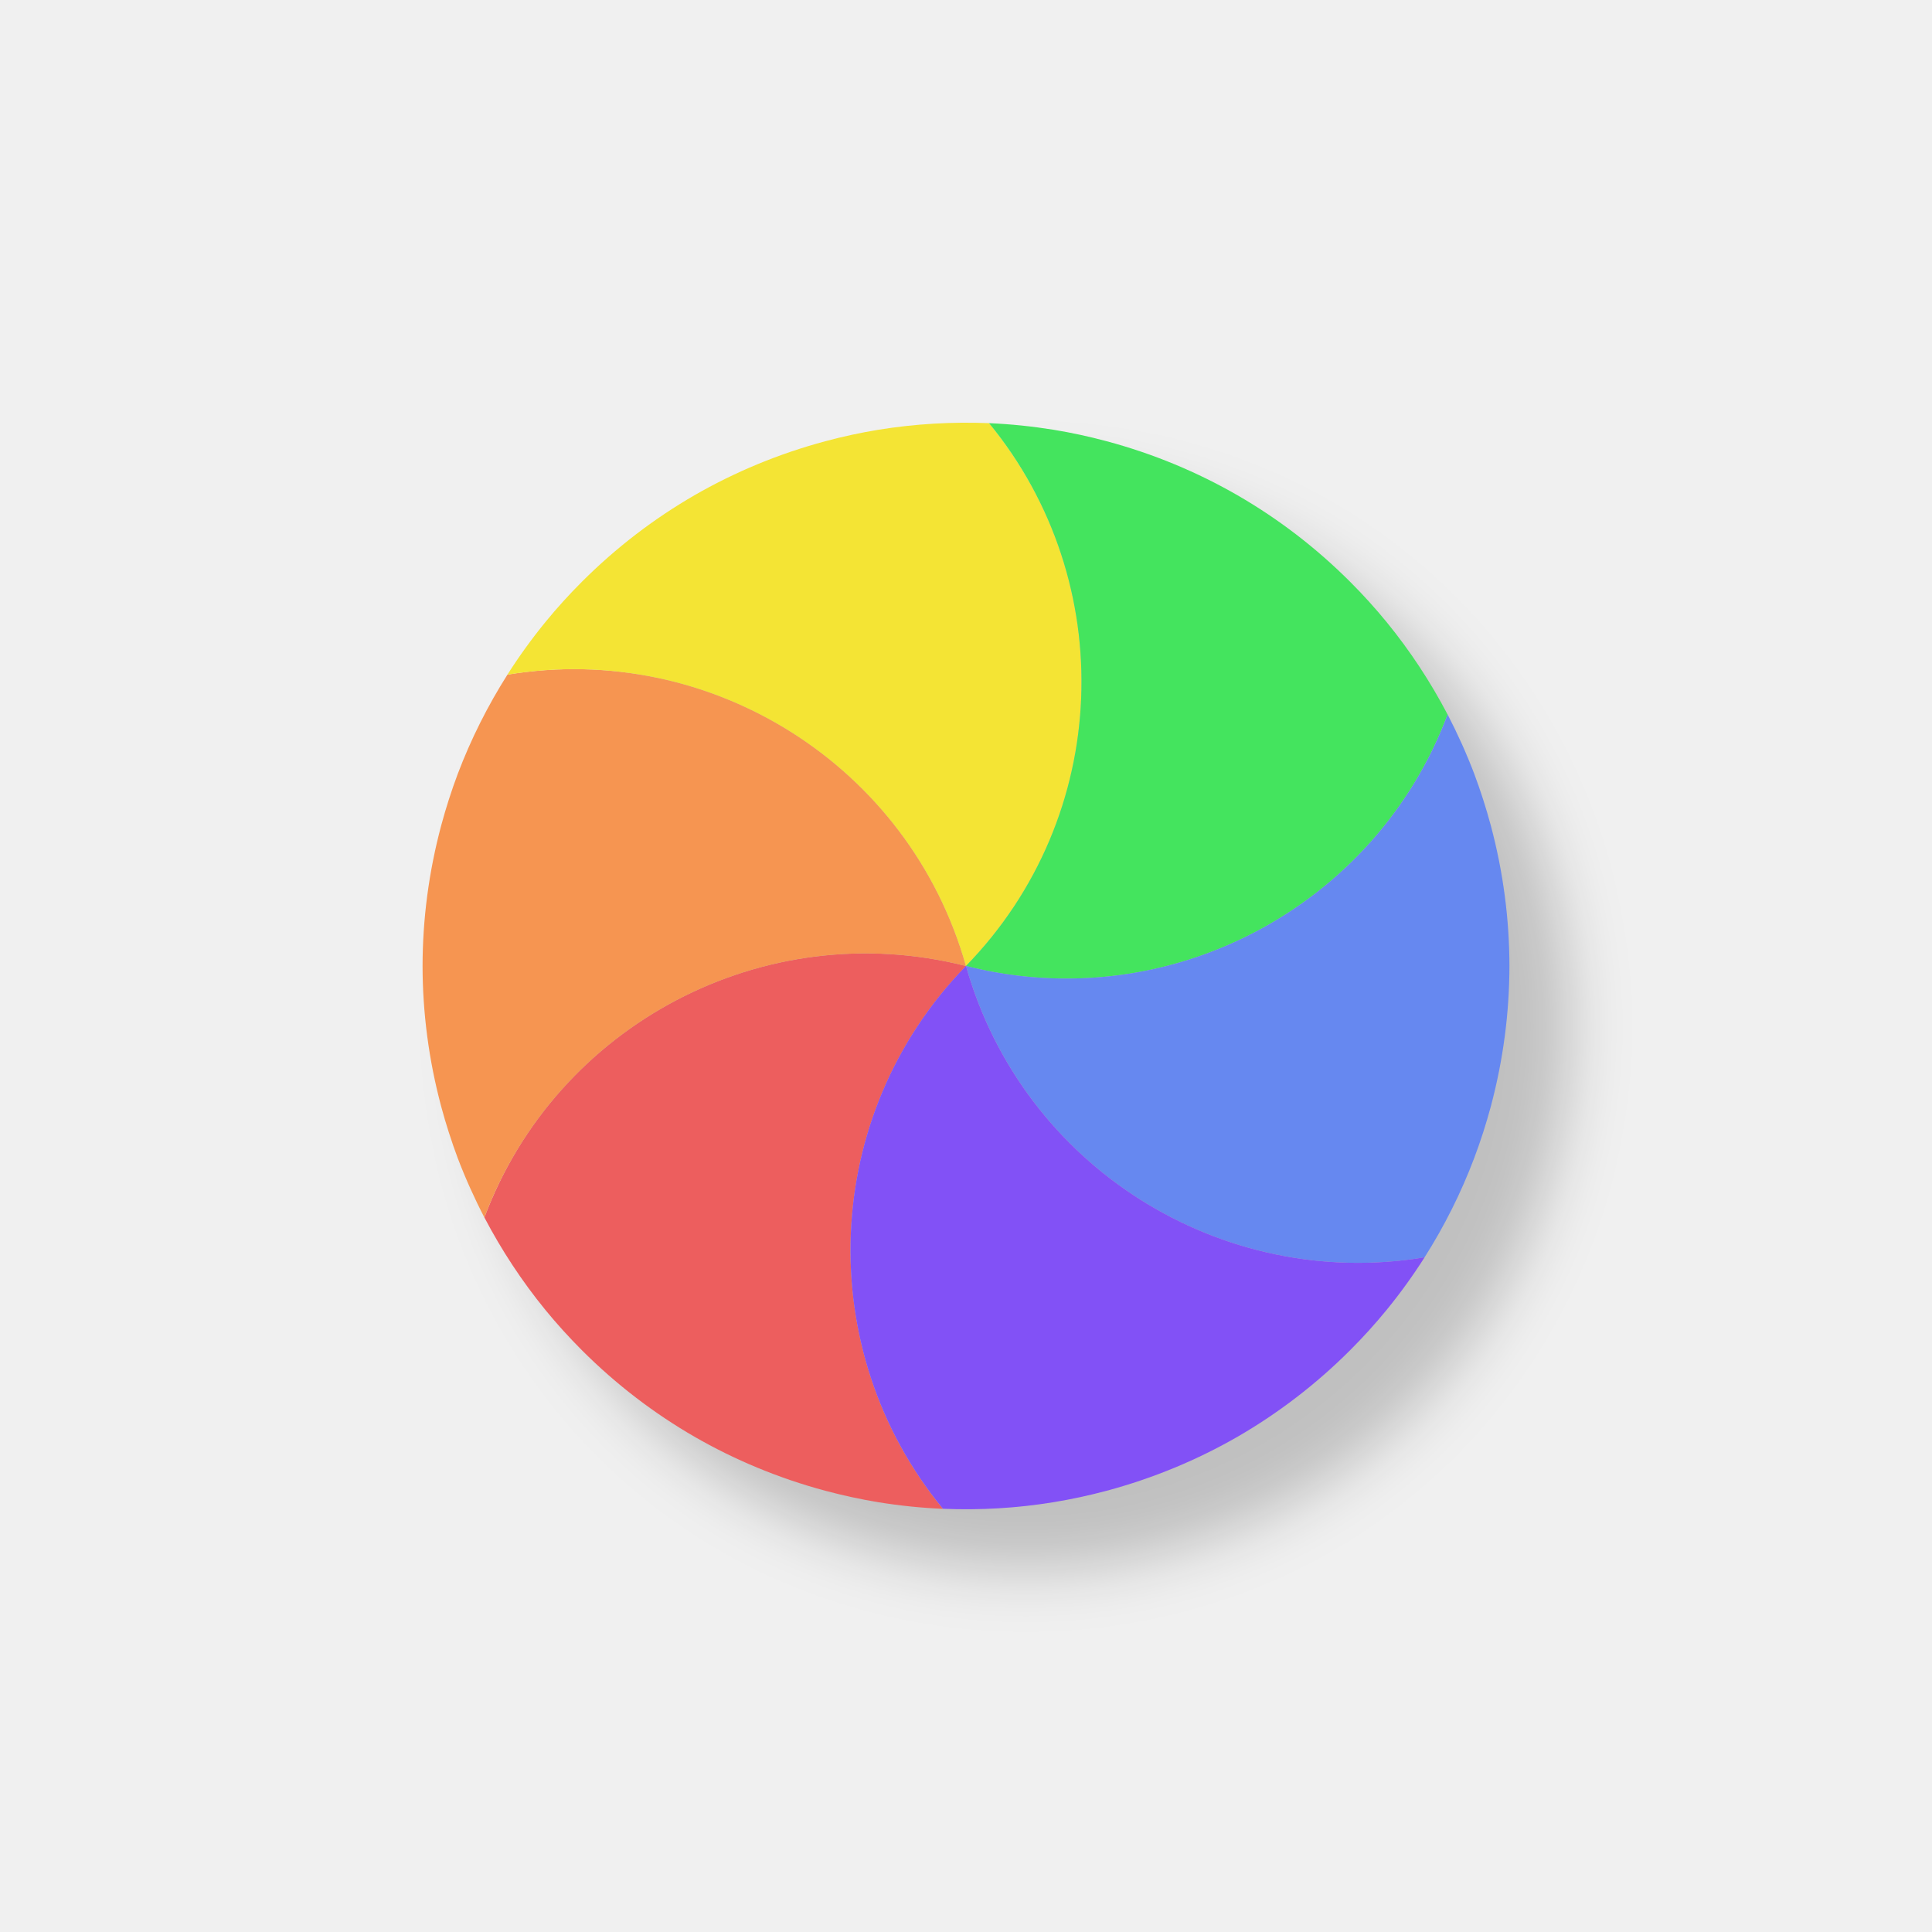
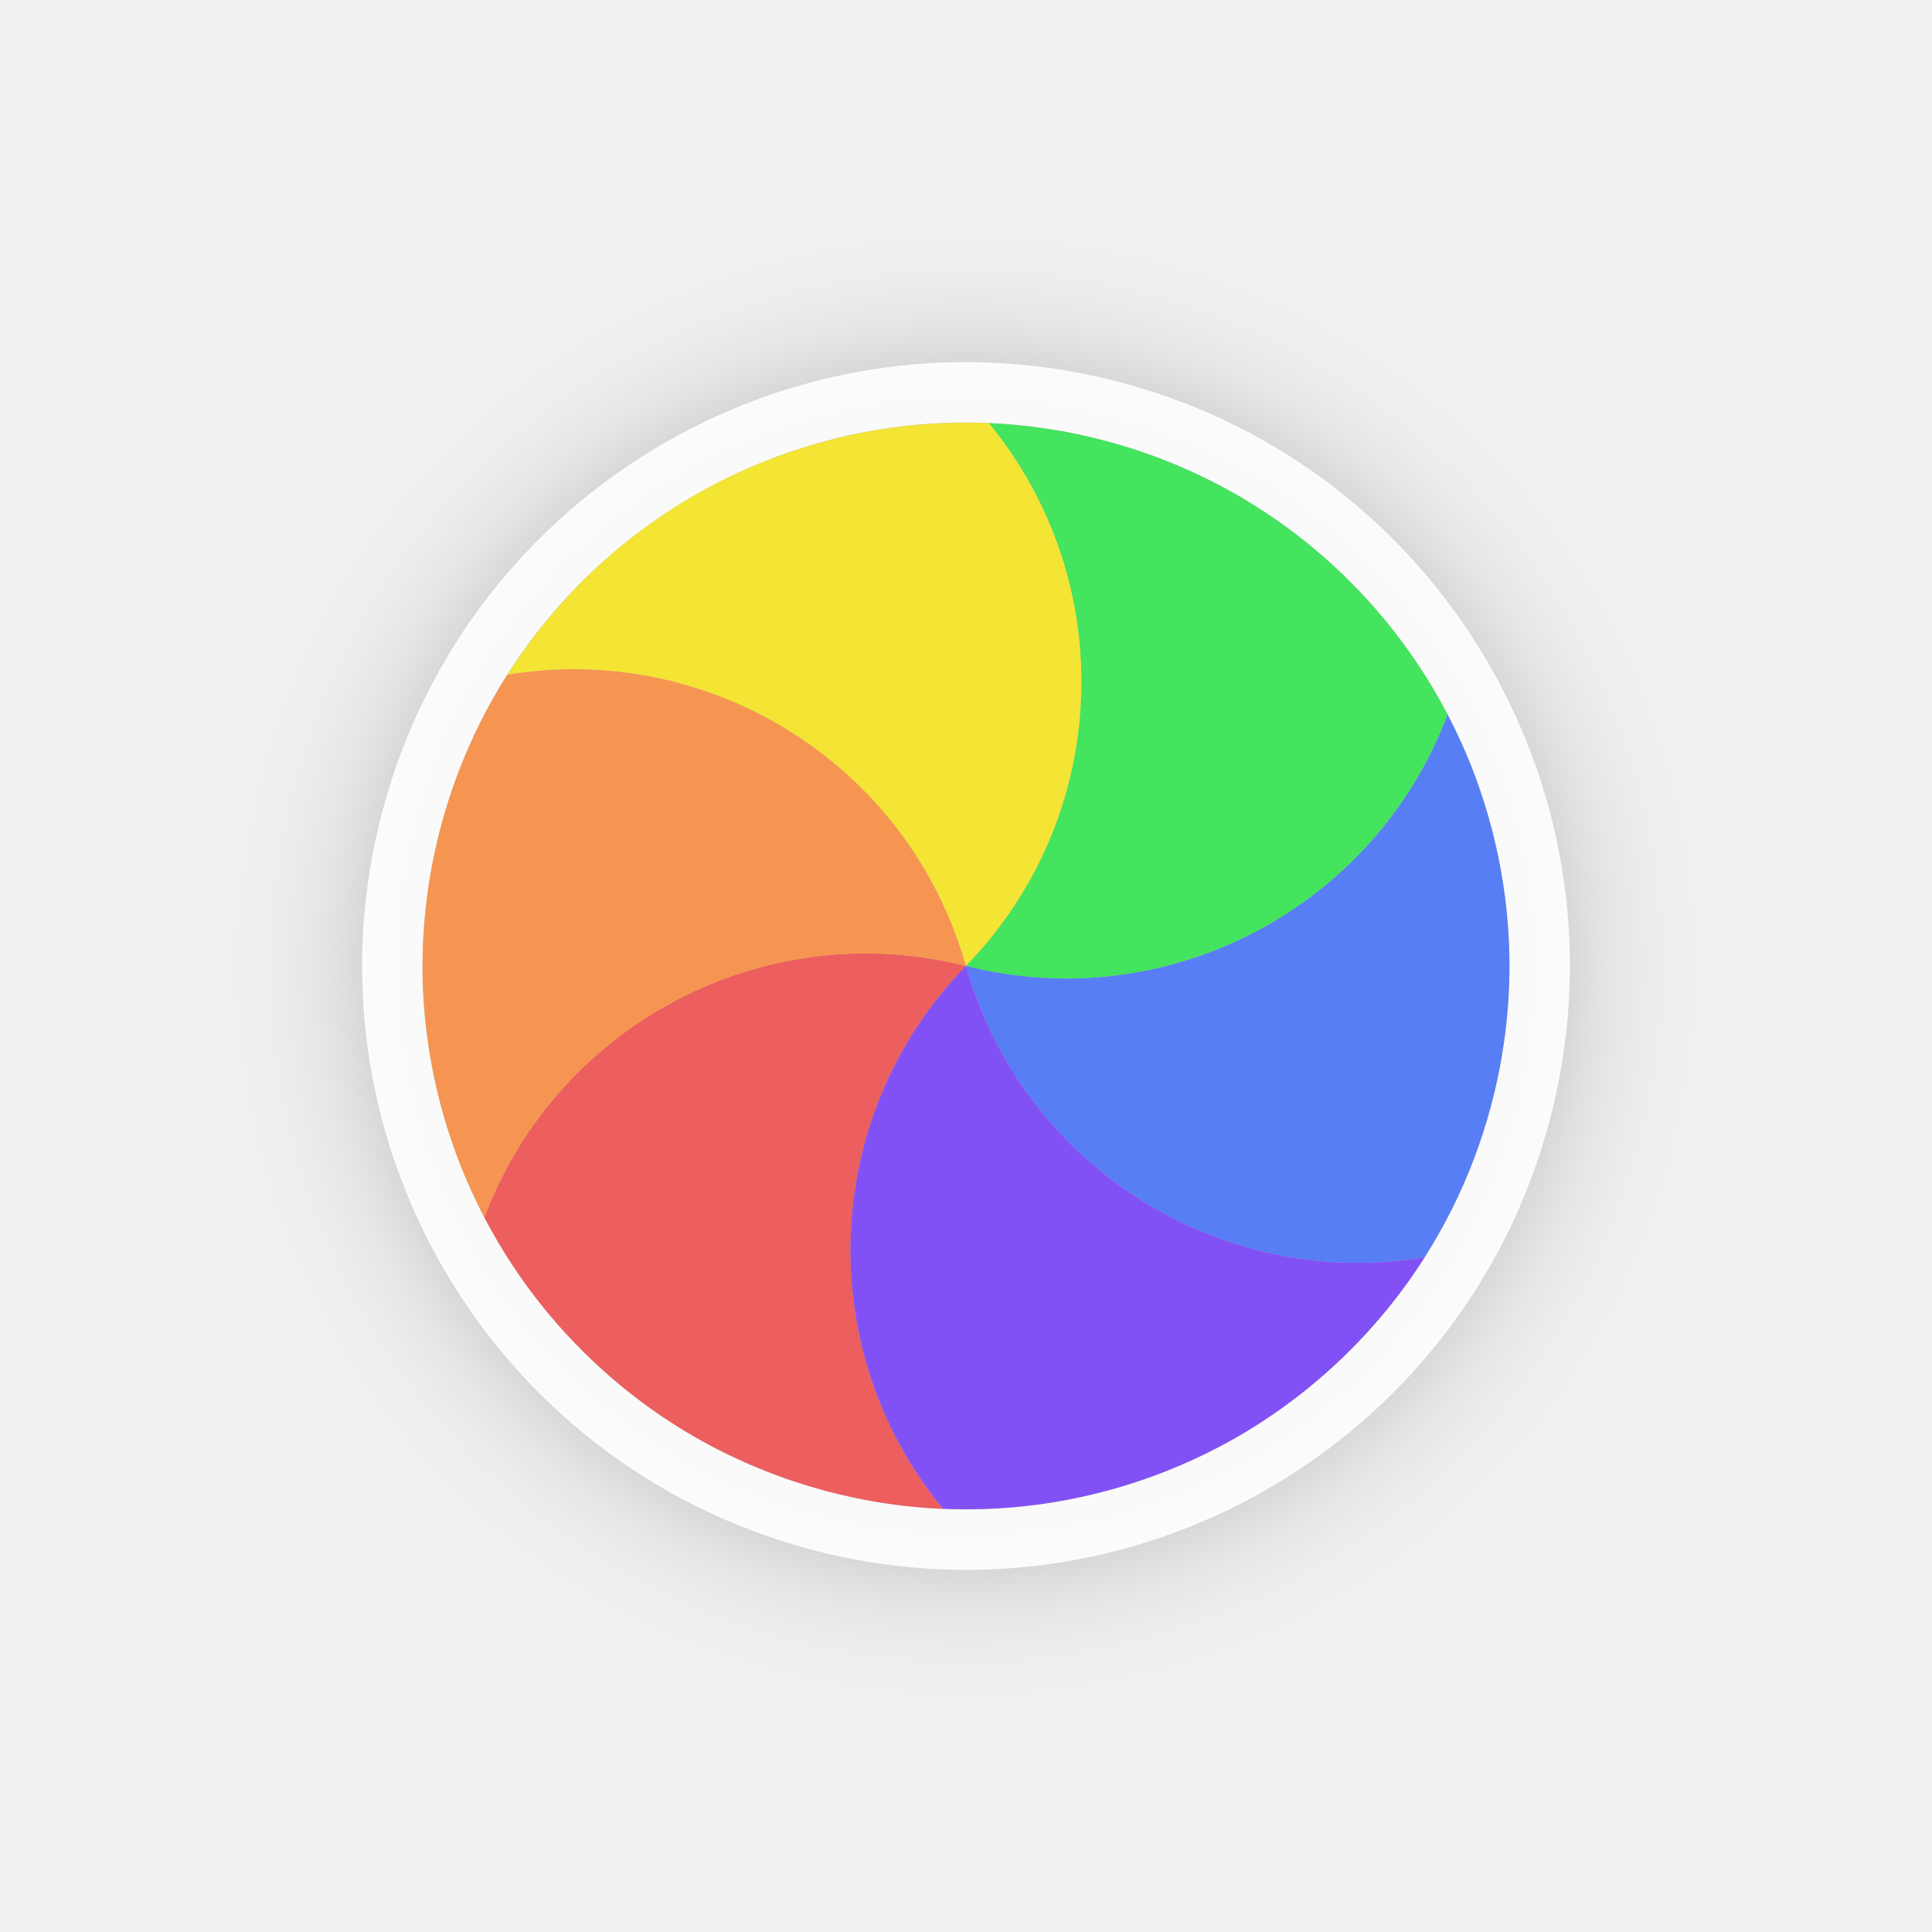
<svg xmlns="http://www.w3.org/2000/svg" width="32" height="32" viewBox="0 0 32 32" fill="none">
  <g filter="url(#filter0_d_182_7433)">
+     <circle cx="16" cy="16" r="9.5" transform="rotate(-165 16 16)" stroke="white" stroke-opacity="0.9" stroke-linejoin="round" />
    <path d="M15.619 24.991C15.261 24.976 14.905 24.939 14.551 24.882C14.258 24.834 13.964 24.77 13.671 24.692C12.893 24.483 12.166 24.179 11.5 23.795C10.834 23.41 10.207 22.933 9.637 22.363C9.423 22.148 9.221 21.926 9.033 21.696C8.645 21.221 8.307 20.707 8.023 20.165C9.218 16.977 12.643 15.147 16.001 16C13.584 18.481 13.457 22.362 15.619 24.991Z" fill="#ED5E5E" />
    <path d="M8.023 20.165C7.858 19.848 7.711 19.521 7.583 19.186C7.479 18.908 7.387 18.622 7.308 18.329C7.1 17.551 7 16.769 6.999 16C7 15.231 7.1 14.449 7.308 13.671C7.387 13.378 7.479 13.092 7.583 12.815C7.801 12.241 8.077 11.691 8.405 11.174C11.763 10.616 15.06 12.666 16 16.001C12.643 15.148 9.219 16.978 8.023 20.165Z" fill="#F69551" />
    <path d="M8.404 11.175C8.596 10.873 8.806 10.582 9.033 10.304C9.221 10.074 9.422 9.852 9.637 9.637C10.207 9.067 10.834 8.59 11.499 8.205C12.166 7.821 12.893 7.516 13.671 7.308C13.964 7.229 14.257 7.166 14.55 7.118C15.156 7.02 15.77 6.984 16.382 7.009C18.544 9.638 18.417 13.519 15.999 16C15.059 12.667 11.762 10.616 8.404 11.175Z" fill="#F4E434" />
    <path d="M16.381 7.009C16.738 7.024 17.095 7.061 17.449 7.118C17.742 7.166 18.036 7.229 18.329 7.308C19.107 7.516 19.834 7.821 20.5 8.205C21.166 8.59 21.793 9.067 22.363 9.637C22.577 9.851 22.779 10.074 22.967 10.304C23.355 10.779 23.693 11.293 23.977 11.835C22.782 15.022 19.357 16.853 15.999 16C18.416 13.519 18.544 9.638 16.381 7.009Z" fill="#44E45E" />
-     <path d="M23.977 11.834C24.142 12.152 24.289 12.479 24.417 12.814C24.521 13.092 24.613 13.378 24.692 13.671C24.9 14.449 25 15.23 25.001 16C25 16.769 24.9 17.551 24.692 18.329C24.613 18.622 24.521 18.907 24.416 19.185C24.199 19.759 23.923 20.309 23.595 20.826C20.237 21.384 16.94 19.333 16 15.999C19.357 16.852 22.782 15.021 23.977 11.834Z" fill="#6688F0" />
+     <path d="M23.977 11.834C24.142 12.152 24.289 12.479 24.417 12.814C24.521 13.092 24.613 13.378 24.692 13.671C24.9 14.449 25 15.23 25.001 16C25 16.769 24.9 17.551 24.692 18.329C24.613 18.622 24.521 18.907 24.416 19.185C24.199 19.759 23.923 20.309 23.595 20.826C20.237 21.384 16.94 19.333 16 15.999C19.357 16.852 22.782 15.021 23.977 11.834Z" fill="#577EF4" />
    <path d="M23.596 20.825C23.404 21.127 23.194 21.418 22.967 21.696C22.779 21.926 22.578 22.148 22.363 22.363C21.794 22.932 21.166 23.41 20.501 23.795C19.834 24.179 19.107 24.483 18.329 24.692C18.036 24.77 17.743 24.833 17.45 24.881C16.844 24.98 16.23 25.016 15.618 24.99C13.456 22.362 13.583 18.48 16 15.999C16.941 19.333 20.238 21.384 23.596 20.825Z" fill="#8251F6" />
  </g>
  <defs>
-     <filter id="filter0_d_182_7433" x="0" y="0" width="34" height="34" filterUnits="userSpaceOnUse" color-interpolation-filters="sRGB">
+     <filter id="filter0_d_182_7433" x="-2" y="-2" width="36" height="36" filterUnits="userSpaceOnUse" color-interpolation-filters="sRGB">
      <feFlood flood-opacity="0" result="BackgroundImageFix" />
      <feColorMatrix in="SourceAlpha" type="matrix" values="0 0 0 0 0 0 0 0 0 0 0 0 0 0 0 0 0 0 127 0" result="hardAlpha" />
-       <feOffset dx="1" dy="1" />
-       <feGaussianBlur stdDeviation="0.5" />
+       <feOffset />
+       <feGaussianBlur stdDeviation="1" />
      <feColorMatrix type="matrix" values="0 0 0 0 0 0 0 0 0 0 0 0 0 0 0 0 0 0 0.2 0" />
      <feBlend mode="normal" in2="BackgroundImageFix" result="effect1_dropShadow_182_7433" />
      <feBlend mode="normal" in="SourceGraphic" in2="effect1_dropShadow_182_7433" result="shape" />
    </filter>
  </defs>
</svg>
